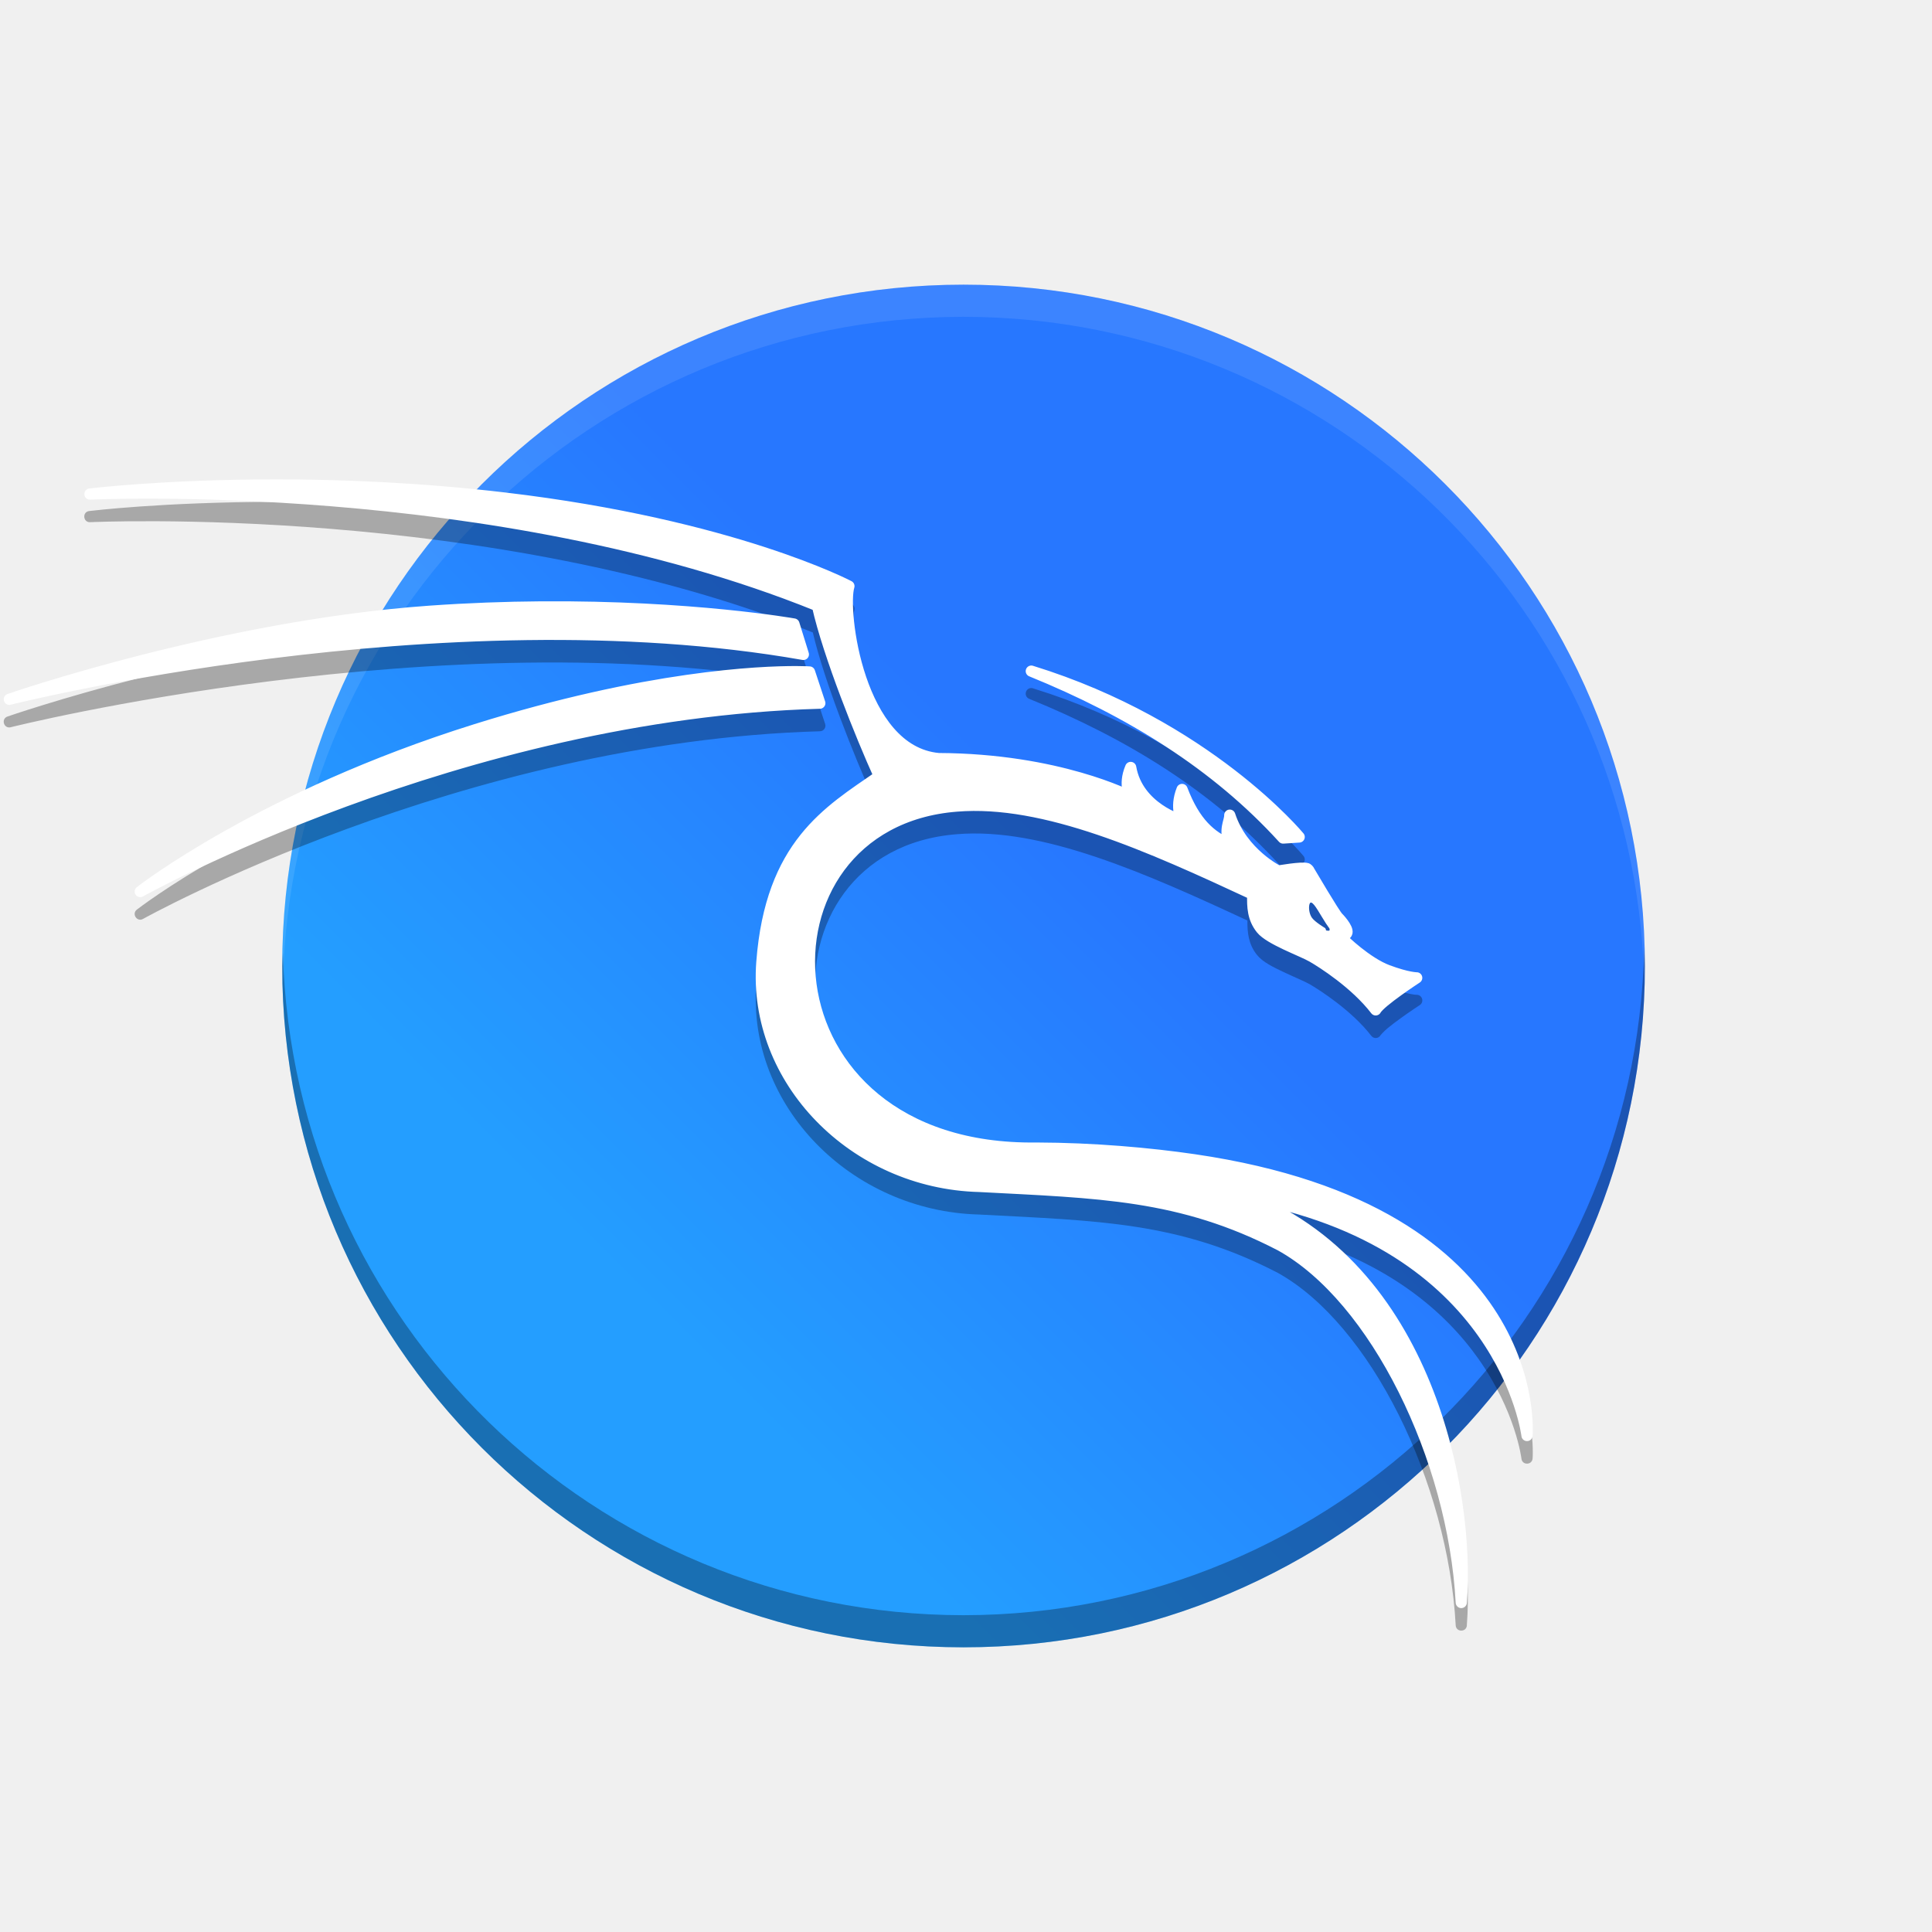
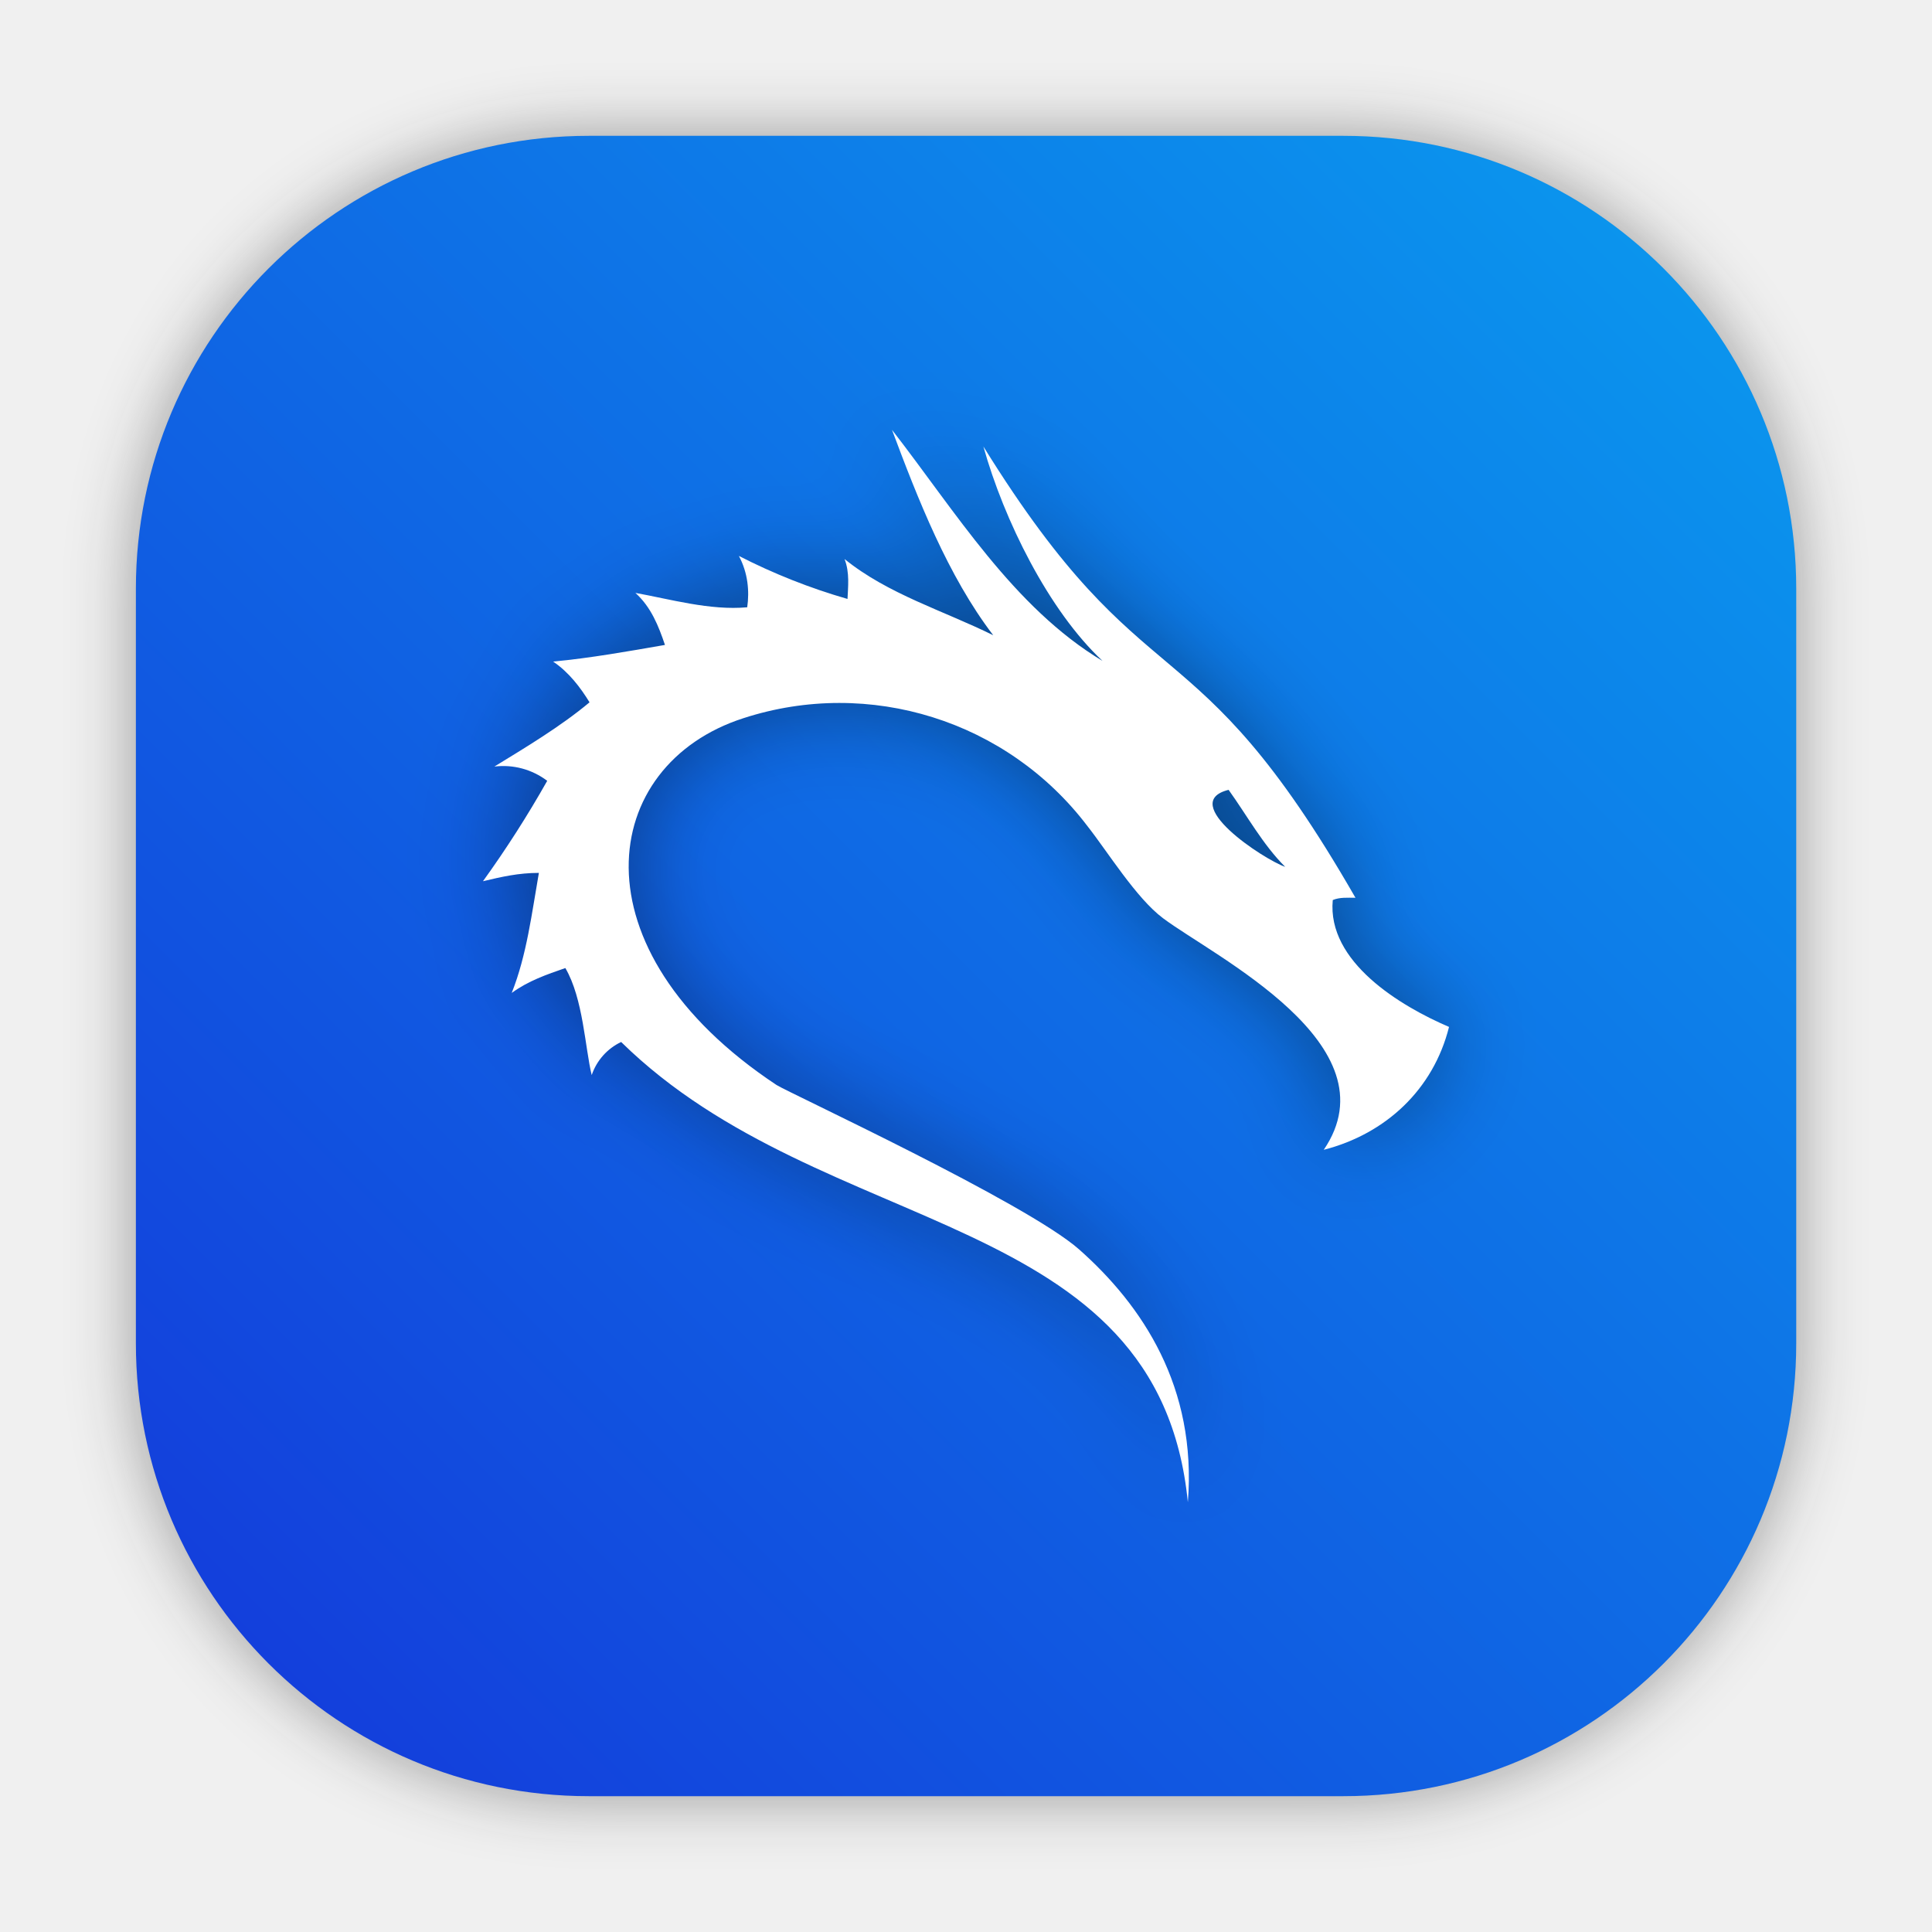
- <svg xmlns="http://www.w3.org/2000/svg" version="1" viewBox="0 0 512 512">
-   <defs>
-     <linearGradient id="a" x1="211.18" x2="349.73" y1="370.82" y2="232.27" gradientTransform="matrix(.85656 0 0 .85656 13.706 39.131)" gradientUnits="userSpaceOnUse">
-       <stop stop-color="#249eff" offset="0" />
-       <stop stop-color="#2777ff" offset="1" />
+ <svg xmlns="http://www.w3.org/2000/svg" width="64" height="64" version="1.1" viewBox="0 0 16.933 16.933" id="svg20">
+   <defs id="defs10">
+     <filter id="filter1057-36" x="-0.048" y="-0.048" width="1.096" height="1.096" color-interpolation-filters="sRGB">
+       <feGaussianBlur stdDeviation="1.1" id="feGaussianBlur2" />
+     </filter>
+     <linearGradient id="linearGradient1053-5" x1="-127" x2="-72" y1="60" y2="5" gradientTransform="matrix(.26458 0 0 .26458 51.411 8.5406)" gradientUnits="userSpaceOnUse">
+       <stop stop-color="#2e55e7" offset="0" id="stop5" style="stop-color:#1437da;stop-opacity:1" />
+       <stop stop-color="#0d7eef" offset="1" id="stop7" style="stop-color:#0a9cef;stop-opacity:1" />
    </linearGradient>
+     <filter style="color-interpolation-filters:sRGB" id="filter1184" x="-0.114" y="-0.103" width="1.228" height="1.205">
+       <feGaussianBlur stdDeviation="0.402" id="feGaussianBlur1186" />
+     </filter>
  </defs>
-   <g transform="matrix(.99362 0 0 .99362 -13.465 -.76177)" stroke-width=".808">
-     <circle cx="270.54" cy="258.41" r="181.72" fill="url(#a)" />
-     <path d="m452.08 253.39a181.72 181.72 0 0 1-181.54 178.17 181.72 181.72 0 0 1-181.54-176.71 181.72 181.72 0 0 0-0.177 3.555 181.72 181.72 0 0 0 181.72 181.72 181.72 181.72 0 0 0 181.72-181.72 181.72 181.72 0 0 0-0.177-5.019z" opacity=".3" />
-     <path d="m270.54 76.691a181.72 181.72 0 0 0-181.72 181.72 181.72 181.72 0 0 0 0.177 5.011 181.72 181.72 0 0 1 181.54-178.16 181.72 181.72 0 0 1 181.54 176.7 181.72 181.72 0 0 0 0.177-3.547 181.72 181.72 0 0 0-181.72-181.72z" fill="#fff" opacity=".1" />
-   </g>
-   <path d="m72.465 133.01c-29.234 0.033-48.544 2.387-48.705 2.407-6.55e-4 8e-5 -0.111 0.01-0.111 0.01-1.909 0.22-1.666 3.063 0.252 2.956 0 0 106.3-5.022 191.5 29.222 3.04 13.006 11.068 32.941 15.811 43.537-6.456 4.431-13.382 8.929-19.081 16.067-5.981 7.493-10.502 17.833-11.706 33.644-2.442 32.07 25.063 60.146 59.085 61.012 31.546 1.679 52.996 1.911 79.104 15.444 12.194 6.75 23.551 20.628 32.032 37.577 8.487 16.959 14.117 36.967 15.128 55.838 0.095 1.854 2.821 1.888 2.961 0.037 3e-3 -0.057-2e-3 -0.136 2e-3 -0.194 1.096-14.448-1.038-36.812-9.699-58.087-7.255-17.821-19.24-34.787-37.668-45.428 26.486 7.232 41.647 20.675 50.363 32.956 10.001 14.093 11.477 26.635 11.469 26.565 0.21 1.773 2.797 1.732 2.952-0.046 0 0 1.315-15.374-9.294-32.313-10.609-16.939-33.129-35.456-80.08-42.344-11.893-1.745-26.901-3.086-42.11-3.124-8e-3 -6e-5 -0.016-6e-5 -0.023 0-36.806 0.487-55.361-20.492-58.25-42.01-1.444-10.759 1.082-21.657 7.332-30.103 6.25-8.445 16.197-14.491 29.902-15.562h6e-3c22.504-1.857 49.947 10.313 76.938 22.871-0.027 3.119 0.25 6.265 2.529 9.114 1.526 1.908 4.279 3.233 7.082 4.557 2.802 1.323 5.685 2.523 6.829 3.179 2.601 1.493 11.277 7.058 16.391 13.715 0.656 0.856 1.978 0.747 2.486-0.204 0.027-0.05 0.804-0.946 1.83-1.805 1.026-0.858 2.328-1.837 3.596-2.75 2.536-1.826 4.937-3.39 4.937-3.39 1.25-0.815 0.651-2.757-0.84-2.727 0 0-0.364 0.021-1.529-0.202-1.165-0.222-3.017-0.69-5.651-1.675-2.424-0.906-5.321-2.868-7.555-4.642-1.117-0.887-2.079-1.726-2.758-2.354-0.081-0.075-0.115-0.112-0.188-0.18 0.71-0.639 0.807-1.66 0.664-2.302-0.147-0.656-0.432-1.188-0.753-1.706-0.641-1.035-1.455-1.958-2.018-2.521l-2e-3 -2e-3c0.082 0.082-0.167-0.209-0.417-0.574-0.252-0.367-0.575-0.863-0.939-1.436-0.728-1.145-1.621-2.602-2.49-4.037-1.737-2.87-3.305-5.537-3.456-5.791-2e-3 -3e-3 -0.377-0.794-1.106-1.281-0.115-0.076-0.239-0.137-0.371-0.178-0.823-0.265-1.475-0.203-2.319-0.159-0.844 0.043-1.781 0.143-2.668 0.256-1.485 0.19-2.406 0.357-2.808 0.427-1.004-0.529-8.85-4.876-11.734-13.732-0.532-1.624-2.936-1.21-2.893 0.499 0.016 0.582-0.865 2.316-0.673 4.939-3.486-2.1-6.485-5.438-9.098-12.314-0.48-1.268-2.268-1.282-2.767-0.021-1 2.516-1.061 4.621-0.858 6.253-3.312-1.557-8.733-4.983-9.915-11.793-0.253-1.457-2.249-1.687-2.827-0.326-0.974 2.296-1.06 4.196-0.897 5.727-6.171-2.647-23.167-8.836-48.532-8.974-4.896-0.45-8.786-2.899-11.982-6.573-3.196-3.674-5.623-8.571-7.342-13.642-1.719-5.072-2.734-10.314-3.194-14.638-0.46-4.325-0.266-7.9 0.054-8.925 0.214-0.683-0.09-1.422-0.724-1.756 0 0-31.019-16.317-91.656-23.489-22.736-2.689-43.928-3.511-61.543-3.491zm70.813 32.313c-9.239 0.07-19.157 0.414-29.578 1.155-55.669 3.957-111.71 23.406-111.71 23.406-1.793 0.619-0.991 3.306 0.848 2.841 0 0 114.31-28.688 209.79-11.873 0.085 0.016 0.17 0.023 0.256 0.023h3e-3c0.999-4.2e-4 1.713-0.969 1.417-1.923l-2.496-8.054c-0.164-0.531-0.611-0.926-1.159-1.023 0 0-27.34-4.853-67.372-4.553-3e-3 -2e-5 -8e-3 -2e-5 -0.011 0zm67.874 17.154c-9.825-0.042-40.057 1.196-85.467 15.405-56.988 17.832-89.424 43.183-89.424 43.183-1.429 1.13 0.043 3.344 1.638 2.463 0 0 84.38-47.062 179.41-49.733 0.993-0.029 1.678-1.005 1.366-1.948l-2.731-8.265c-0.189-0.573-0.707-0.975-1.31-1.015 0 0-1.21-0.08-3.478-0.089zm62.133-0.138c-1.456 0.021-2.013 1.907-0.803 2.717h2e-3c0.087 0.058 0.18 0.107 0.277 0.145 26.061 10.595 48.664 24.6 66.183 43.851 0.016 0.018 0.032 0.034 0.049 0.051l2e-3 2e-3c0.302 0.302 0.719 0.459 1.145 0.431l4.252-0.278c1.206-0.08 1.816-1.491 1.048-2.424 0 0-24.62-29.836-71.561-44.377-6e-3 -2e-3 -0.01-6e-3 -0.016-8e-3 -0.024-0.01-0.048-0.018-0.072-0.025-0.014-3e-3 -0.027-0.01-0.041-0.014-0.15-0.048-0.308-0.072-0.466-0.07zm74.204 62.823c0.853 0.172 2.461 3.335 3.938 5.595 0.13 0.184 0.262 0.379 0.386 0.534 0 0.014 2e-3 0.023 0.012 0.037 0.167 0.238 0.333 0.485 0.493 0.683 0.081 0.473 0.215 0.761-0.891 0.534-0.093-0.486-0.252-0.627-0.252-0.627s-2.669-1.587-3.487-2.713c-0.819-1.126-0.962-3.095-0.563-3.842 0.097-0.167 0.22-0.228 0.365-0.2z" color="#000000" color-rendering="auto" dominant-baseline="auto" image-rendering="auto" opacity=".3" shape-rendering="auto" solid-color="#000000" stroke-width=".994" style="font-feature-settings:normal;font-variant-alternates:normal;font-variant-caps:normal;font-variant-ligatures:normal;font-variant-numeric:normal;font-variant-position:normal;isolation:auto;mix-blend-mode:normal;shape-padding:0;text-decoration-color:#000000;text-decoration-line:none;text-decoration-style:solid;text-indent:0;text-orientation:mixed;text-transform:none;white-space:normal" />
-   <g transform="matrix(.99362 0 0 .99362 2.9844 1.6325)" fill="#fff">
-     <path d="m69.929 127.71c-29.464 0.034-48.949 2.421-48.949 2.421s107.73-5.171 194.03 29.769c2.934 13.122 11.759 34.976 16.513 45.481-13.602 9.404-28.94 18.249-31.328 49.612-2.388 31.362 24.576 58.947 58.013 59.798 31.751 1.691 53.688 1.932 80.277 15.718 25.38 14.034 46.192 56.794 48.251 95.252 2.224-28.534-8.485-89.895-58.453-108.53 69.826 12.219 75.982 63.973 75.984 63.994 0 0 5.206-59.754-88.677-73.531-11.899-1.746-26.947-3.09-42.168-3.128-75.246 0.995-77.989-86.786-21.288-91.218 23.499-1.939 51.556 10.738 78.986 23.512-0.102 3.407 0.041 6.434 2.279 9.231 2.237 2.797 10.832 5.847 13.579 7.423 2.746 1.576 11.545 7.171 16.937 14.189 1.169-2.187 10.933-8.543 10.933-8.543s-2.339 0.051-7.781-1.983c-5.443-2.034-11.9-8.188-12.053-8.543-0.152-0.356-0.255-0.916 1.017-1.171 0.966-0.813-1.221-3.458-2.187-4.423-0.966-0.966-7.425-11.95-7.577-12.204-0.152-0.254-0.204-0.509-0.661-0.815-1.424-0.458-7.68 0.661-7.68 0.661s-9.621-4.725-12.937-14.913c0.048 1.784-1.65 3.734 0 7.833-5.016-2.122-9.325-5.742-12.723-14.685-2.023 5.087 0 8.322 0 8.322s-11.811-3.302-13.701-14.195c-2.074 4.89 0 7.832 0 7.832s-19.258-10.048-51.255-10.194c-21.422-1.965-25.882-39.65-23.897-45.994 0 0-30.899-16.285-91.723-23.479-22.809-2.698-44.081-3.524-61.76-3.504zm71.276 32.521c-9.27 0.07-19.22 0.416-29.674 1.159-55.751 3.963-112.04 23.477-112.04 23.477s115.18-28.98 211.77-11.971h2e-3l-2.512-8.106s-27.374-4.862-67.542-4.559zm68.293 17.263c-9.75-0.041-40.02 1.185-85.564 15.436-57.124 17.874-89.522 43.21-89.522 43.21s85.141-47.539 181.24-50.24l-2.749-8.318s-1.156-0.078-3.406-0.087zm62.559-0.139c26.38 10.723 49.34 24.931 67.165 44.514l2e-3 2e-3 4.279-0.28s-24.518-29.746-71.447-44.236zm72.712 57.183 5.25 3.867c0.658-1.141 3.31 6.065 4.923 8.067 0.068 0.4-2.681 3.612-3.616 3.42-0.079-0.411-4.349-1.645-4.349-1.645s-4.853-2.932-5.545-3.885c-0.693-0.953 3.001-9.193 3.338-9.824z" stroke="#fff" stroke-linejoin="round" stroke-width="2.986" />
-     <path d="m69.929 127.71c-29.464 0.034-48.949 2.421-48.949 2.421s107.73-5.171 194.03 29.769c2.934 13.122 11.759 34.976 16.513 45.481-13.602 9.404-28.94 18.249-31.328 49.612-2.388 31.362 24.576 58.947 58.013 59.798 31.751 1.691 53.688 1.932 80.277 15.718 25.38 14.034 46.192 56.794 48.251 95.252 2.224-28.534-8.485-89.895-58.453-108.53 69.826 12.219 75.982 63.973 75.984 63.994 0 0 5.206-59.754-88.677-73.531-11.899-1.746-26.947-3.09-42.168-3.128-75.246 0.995-77.989-86.786-21.288-91.218 23.499-1.939 51.556 10.738 78.986 23.512-0.102 3.407 0.04 6.434 2.279 9.231 2.237 2.797 10.832 5.847 13.579 7.423 2.746 1.576 11.545 7.171 16.937 14.189 1.169-2.187 10.933-8.543 10.933-8.543s-2.339 0.051-7.781-1.983c-5.443-2.034-11.9-8.188-12.053-8.543-0.152-0.356-0.255-0.916 1.017-1.171 0.966-0.813-1.221-3.458-2.187-4.423-0.966-0.966-7.425-11.95-7.577-12.204-0.152-0.254-0.204-0.509-0.661-0.815-1.424-0.458-7.68 0.661-7.68 0.661s-9.621-4.725-12.937-14.913c0.048 1.784-1.65 3.734 0 7.833-5.016-2.122-9.325-5.742-12.723-14.685-2.023 5.087 0 8.322 0 8.322s-11.811-3.302-13.701-14.195c-2.074 4.89 0 7.832 0 7.832s-19.258-10.048-51.255-10.194c-21.422-1.965-25.882-39.65-23.897-45.994 0 0-30.899-16.285-91.723-23.479-22.809-2.698-44.081-3.524-61.76-3.504zm71.276 32.521c-9.27 0.07-19.22 0.416-29.674 1.159-55.751 3.963-112.04 23.477-112.04 23.477s115.18-28.98 211.77-11.971h2e-3l-2.512-8.106s-27.373-4.559-67.542-4.559zm68.293 17.263c-9.75-0.041-40.02 1.185-85.564 15.436-57.124 17.874-89.522 43.21-89.522 43.21s85.141-47.539 181.24-50.24l-2.749-8.318s-1.156-0.078-3.406-0.087zm62.559-0.139c26.38 10.723 49.34 24.931 67.165 44.514l2e-3 2e-3 4.279-0.28s-24.518-29.746-71.446-44.236zm74.662 61.731c0.858 0.173 2.478 3.357 3.964 5.631 0.131 0.185 0.264 0.381 0.389 0.537 2e-3 0.014 3e-3 0.023 6e-3 0.037 0.168 0.24 0.337 0.489 0.498 0.688 0.081 0.476 0.216 0.766-0.896 0.537-0.094-0.489-0.255-0.63-0.255-0.63s-2.686-1.598-3.509-2.732c-0.824-1.133-0.969-3.115-0.568-3.867 0.098-0.17 0.224-0.23 0.371-0.2z" />
+   <g transform="translate(-16.619 -8.6755)" id="g18">
+     <rect transform="matrix(.26458 0 0 .26458 16.619 8.6755)" x="4.5" y="4.5" width="55" height="55" ry="15" fill="#141414" filter="url(#filter1057-36)" opacity=".3" stroke-linecap="round" stroke-width="2.744" id="rect12" style="filter:url(#filter1057-36);opacity:0.4" />
+     <rect x="17.81" y="9.866" width="14.552" height="14.552" ry="3.969" fill="url(#linearGradient1053-5)" stroke-linecap="round" stroke-width=".726" id="rect14" />
+     <path id="path900-3" fill="#ffffff" d="m 24.437,12.443 c 0.224,0.599 0.49,1.281 0.887,1.8 -0.437,-0.216 -0.923,-0.36 -1.303,-0.668 0.047,0.12 0.03,0.249 0.026,0.35 a 5.317,5.317 0 0 1 -0.952,-0.377 c 0.08,0.15 0.093,0.31 0.073,0.45 -0.326,0.03 -0.679,-0.072 -0.98,-0.126 0.138,0.125 0.203,0.29 0.259,0.456 -0.322,0.056 -0.654,0.115 -0.98,0.146 0.138,0.093 0.24,0.228 0.319,0.357 -0.253,0.212 -0.573,0.403 -0.834,0.563 a 0.638,0.638 0 0 1 0.463,0.125 9.444,9.444 0 0 1 -0.563,0.88 c 0.164,-0.039 0.312,-0.073 0.49,-0.073 -0.062,0.352 -0.106,0.72 -0.238,1.052 0.147,-0.107 0.306,-0.161 0.47,-0.218 0.157,0.267 0.173,0.703 0.231,0.938 a 0.498,0.498 0 0 1 0.258,-0.29 c 1.78,1.748 4.71,1.442 4.967,4.034 0.08,-1.01 -0.398,-1.724 -0.952,-2.215 -0.46,-0.408 -2.555,-1.378 -2.653,-1.442 -1.801,-1.194 -1.558,-2.807 -0.29,-3.215 a 2.727,2.727 0 0 1 3.015,0.946 c 0.176,0.223 0.427,0.631 0.662,0.807 0.445,0.334 2.036,1.109 1.409,2.03 0.545,-0.14 0.961,-0.53 1.098,-1.077 -0.427,-0.183 -1.07,-0.57 -1.019,-1.112 0.062,-0.026 0.13,-0.02 0.199,-0.02 -1.436,-2.5 -1.819,-1.63 -3.261,-3.955 0.18,0.644 0.572,1.438 1.044,1.879 -0.783,-0.47 -1.291,-1.313 -1.845,-2.025 z m 2.95,3.155 c 0.163,0.227 0.3,0.48 0.496,0.675 -0.19,-0.066 -0.945,-0.563 -0.496,-0.675 z" style="fill:#000000;fill-opacity:1;filter:url(#filter1184);opacity:0.4" />
+     <path id="path900" fill="#ffffff" d="m 24.437,12.443 c 0.224,0.599 0.49,1.281 0.887,1.8 -0.437,-0.216 -0.923,-0.36 -1.303,-0.668 0.047,0.12 0.03,0.249 0.026,0.35 a 5.317,5.317 0 0 1 -0.952,-0.377 c 0.08,0.15 0.093,0.31 0.073,0.45 -0.326,0.03 -0.679,-0.072 -0.98,-0.126 0.138,0.125 0.203,0.29 0.259,0.456 -0.322,0.056 -0.654,0.115 -0.98,0.146 0.138,0.093 0.24,0.228 0.319,0.357 -0.253,0.212 -0.573,0.403 -0.834,0.563 a 0.638,0.638 0 0 1 0.463,0.125 9.444,9.444 0 0 1 -0.563,0.88 c 0.164,-0.039 0.312,-0.073 0.49,-0.073 -0.062,0.352 -0.106,0.72 -0.238,1.052 0.147,-0.107 0.306,-0.161 0.47,-0.218 0.157,0.267 0.173,0.703 0.231,0.938 a 0.498,0.498 0 0 1 0.258,-0.29 c 1.78,1.748 4.71,1.442 4.967,4.034 0.08,-1.01 -0.398,-1.724 -0.952,-2.215 -0.46,-0.408 -2.555,-1.378 -2.653,-1.442 -1.801,-1.194 -1.558,-2.807 -0.29,-3.215 a 2.727,2.727 0 0 1 3.015,0.946 c 0.176,0.223 0.427,0.631 0.662,0.807 0.445,0.334 2.036,1.109 1.409,2.03 0.545,-0.14 0.961,-0.53 1.098,-1.077 -0.427,-0.183 -1.07,-0.57 -1.019,-1.112 0.062,-0.026 0.13,-0.02 0.199,-0.02 -1.436,-2.5 -1.819,-1.63 -3.261,-3.955 0.18,0.644 0.572,1.438 1.044,1.879 -0.783,-0.47 -1.291,-1.313 -1.845,-2.025 z m 2.95,3.155 c 0.163,0.227 0.3,0.48 0.496,0.675 -0.19,-0.066 -0.945,-0.563 -0.496,-0.675 z" />
  </g>
</svg>
